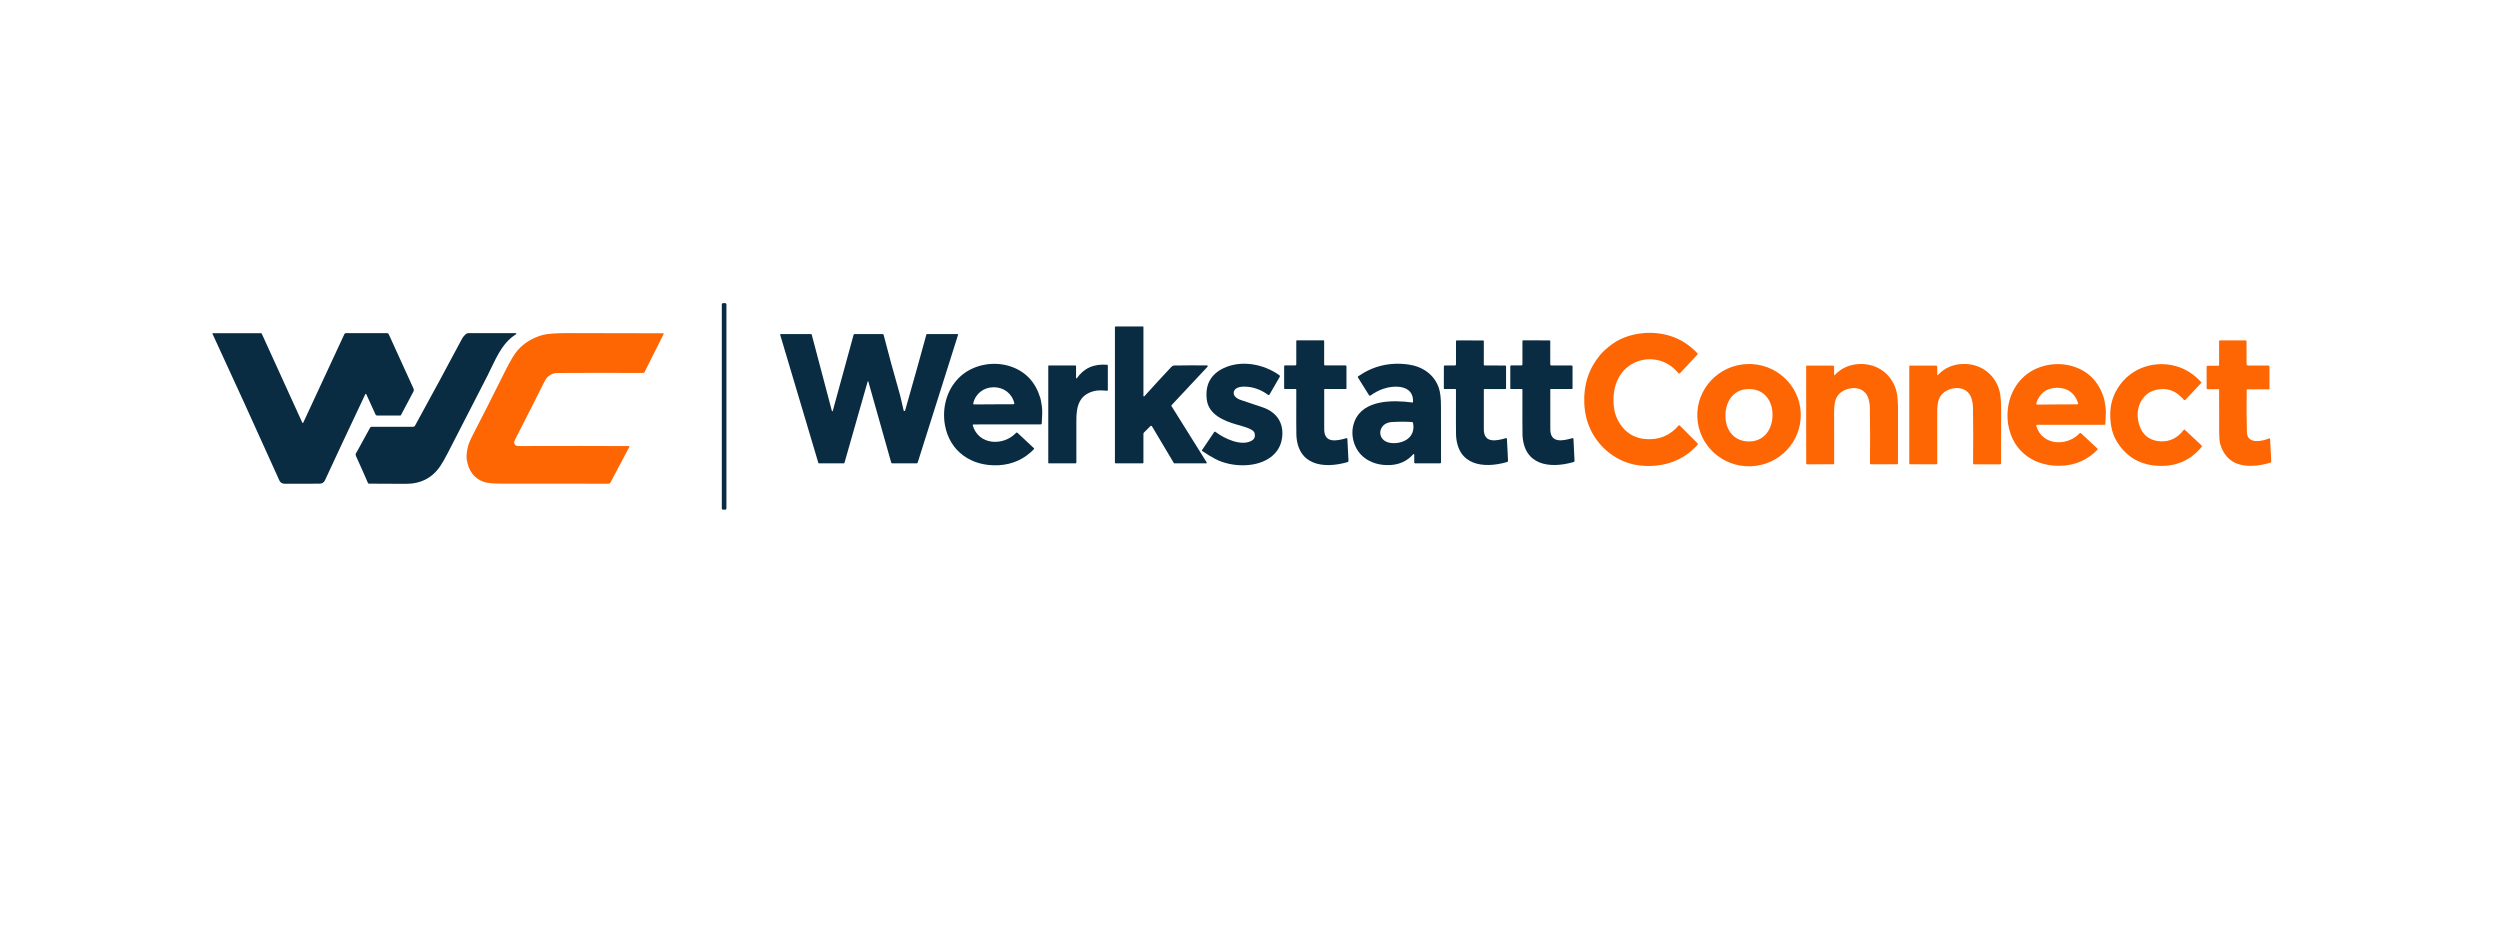
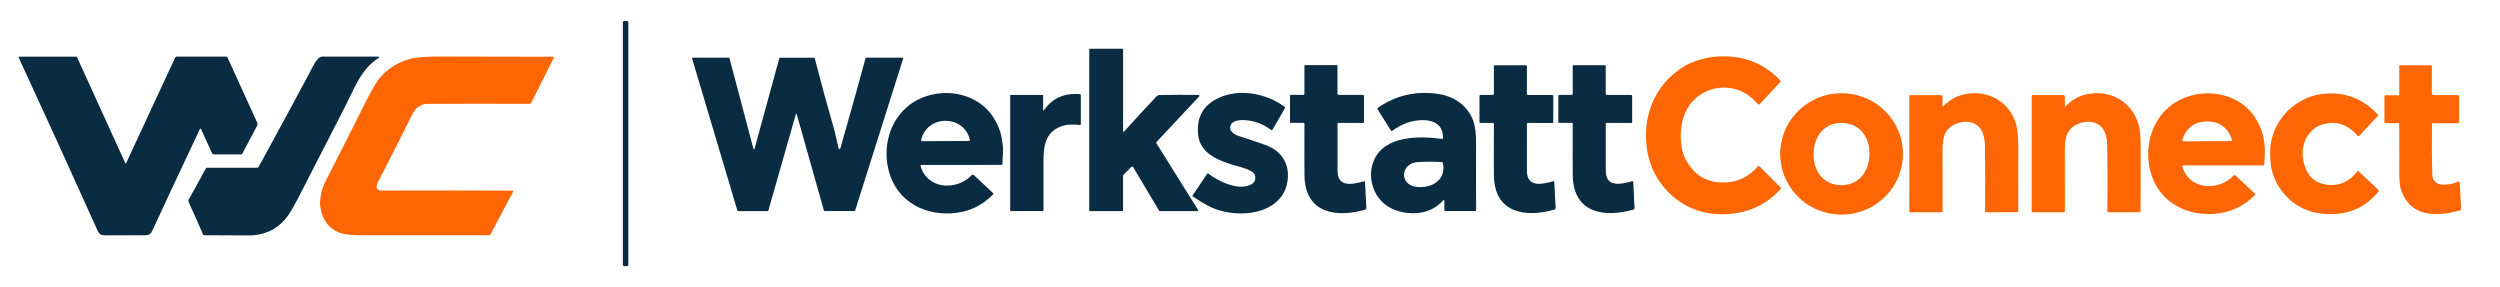
- <svg xmlns="http://www.w3.org/2000/svg" version="1.1" viewBox="0.00 0.00 2038.00 772.00">
-   <rect fill="#092c43" x="588.42" y="247.12" width="3.76" height="168.38" rx="1.03" />
-   <path fill="#092c43" d="   M 983.89 297.89   A 0.65 0.65 0.0 0 1 984.36 298.99   L 955.07 330.27   A 0.63 0.63 0.0 0 0 954.99 331.03   L 983.72 377.00   A 0.48 0.48 0.0 0 1 983.31 377.73   L 957.47 377.73   A 0.70 0.69 -15.0 0 1 956.87 377.39   L 939.09 347.54   A 0.83 0.83 0.0 0 0 937.79 347.38   L 932.56 352.61   A 1.55 1.49 68.3 0 0 932.12 353.69   L 932.12 377.15   A 0.59 0.58 -0.0 0 1 931.53 377.73   L 909.51 377.73   A 0.63 0.63 0.0 0 1 908.88 377.10   L 908.88 266.71   A 0.55 0.55 0.0 0 1 909.43 266.16   L 931.73 266.16   A 0.40 0.39 -0.0 0 1 932.13 266.55   L 932.13 322.73   A 0.43 0.43 0.0 0 0 932.88 323.02   Q 943.08 311.65 954.89 299.10   C 956.16 297.75 957.05 297.98 958.73 297.95   Q 970.16 297.74 983.89 297.89   Z" />
-   <path fill="#fe6503" d="   M 1383.95 362.53   C 1372.18 375.67 1356.21 380.99 1338.81 379.66   C 1321.50 378.33 1306.42 368.13 1298.05 352.99   Q 1292.04 342.09 1291.50 328.54   Q 1290.60 306.06 1304.39 289.38   Q 1307.68 285.40 1314.19 280.55   C 1323.03 273.96 1335.72 270.96 1346.70 271.37   Q 1368.96 272.20 1383.85 288.14   A 0.60 0.60 0.0 0 1 1383.85 288.96   L 1369.54 304.24   A 0.85 0.84 -43.5 0 1 1368.28 304.21   Q 1361.59 296.33 1352.92 293.95   C 1339.96 290.40 1326.54 295.72 1319.83 307.35   C 1315.28 315.25 1314.40 325.73 1316.08 334.48   Q 1317.56 342.17 1323.05 348.74   C 1327.58 354.16 1333.89 357.24 1340.99 357.89   Q 1357.70 359.41 1368.41 346.86   A 0.58 0.58 0.0 0 1 1369.26 346.83   L 1383.92 361.49   A 0.76 0.75 43.6 0 1 1383.95 362.53   Z" />
-   <path fill="#092c43" d="   M 298.57 321.34   A 0.42 0.42 0.0 0 0 297.81 321.33   Q 277.57 364.11 264.97 391.42   Q 263.63 394.33 260.48 394.30   Q 255.19 394.25 232.95 394.37   C 228.39 394.39 228.11 392.52 226.32 388.53   Q 198.10 325.81 173.23 272.15   A 0.39 0.39 0.0 0 1 173.58 271.60   L 212.76 271.60   A 0.68 0.68 0.0 0 1 213.38 272.00   L 246.49 344.67   A 0.36 0.36 0.0 0 0 247.15 344.67   L 280.77 272.32   A 1.27 1.26 -77.6 0 1 281.92 271.58   L 315.60 271.58   A 1.39 1.39 0.0 0 1 316.87 272.40   L 337.08 316.76   A 2.82 2.81 -43.5 0 1 337.01 319.25   L 326.86 338.40   A 0.68 0.66 -75.8 0 1 326.27 338.76   L 307.57 338.76   A 1.65 1.64 77.7 0 1 306.07 337.79   L 298.57 321.34   Z" />
-   <path fill="#092c43" d="   M 420.46 271.57   A 0.47 0.47 0.0 0 1 420.71 272.43   C 408.48 280.09 403.71 293.89 397.61 305.83   Q 374.78 350.51 364.86 369.62   Q 361.52 376.06 358.94 379.91   Q 349.13 394.51 330.68 394.42   Q 301.70 394.28 300.79 394.28   A 0.93 0.92 -11.6 0 1 299.94 393.72   Q 295.41 383.17 290.42 372.30   C 289.41 370.09 290.05 369.83 291.21 367.78   Q 296.28 358.79 301.74 348.58   A 1.24 1.23 -75.9 0 1 302.83 347.92   L 336.85 347.92   A 1.65 1.64 -75.5 0 0 338.29 347.07   Q 360.33 306.88 376.38 276.62   Q 377.82 273.89 380.01 272.20   A 3.00 2.97 -63.7 0 1 381.84 271.57   L 420.46 271.57   Z" />
-   <path fill="#fe6503" d="   M 512.86 363.66   A 0.31 0.31 0.0 0 1 513.13 364.11   L 497.53 393.56   A 1.44 1.41 -75.4 0 1 496.26 394.32   Q 479.68 394.29 409.47 394.28   Q 398.34 394.28 394.27 392.79   Q 382.52 388.50 380.46 374.31   Q 379.95 370.83 381.44 364.19   Q 382.20 360.85 385.66 354.14   Q 397.76 330.74 411.17 303.76   Q 418.10 289.84 422.02 285.48   Q 430.05 276.54 442.16 273.14   Q 447.98 271.51 463.44 271.54   Q 521.20 271.66 540.70 271.69   A 0.39 0.39 0.0 0 1 541.05 272.25   L 525.49 303.22   A 1.50 1.47 13.2 0 1 524.14 304.04   Q 486.56 303.84 453.65 304.07   Q 450.64 304.09 447.12 306.66   Q 445.32 307.97 443.14 312.42   Q 437.37 324.23 420.22 357.65   Q 418.90 360.23 419.32 361.67   Q 419.89 363.63 422.79 363.62   Q 479.89 363.46 512.86 363.66   Z" />
-   <path fill="#092c43" d="   M 707.83 310.94   A 0.26 0.25 -44.8 0 0 707.34 310.94   L 688.40 377.33   A 0.54 0.54 0.0 0 1 687.88 377.73   L 667.54 377.73   A 0.42 0.42 0.0 0 1 667.14 377.43   L 636.00 272.91   A 0.45 0.45 0.0 0 1 636.43 272.33   L 661.15 272.33   A 0.58 0.58 0.0 0 1 661.71 272.75   L 678.15 334.98   A 0.38 0.37 45.4 0 0 678.87 334.99   L 695.87 272.87   A 0.70 0.70 0.0 0 1 696.55 272.35   L 719.61 272.35   A 0.73 0.72 82.8 0 1 720.31 272.90   Q 725.96 294.96 733.36 320.79   C 734.66 325.35 735.67 330.88 736.64 334.62   A 0.62 0.57 65.5 0 0 737.54 335.00   Q 737.81 334.82 737.91 334.46   Q 749.72 292.97 755.21 272.58   A 0.34 0.34 0.0 0 1 755.54 272.33   L 780.60 272.33   A 0.46 0.45 -81.4 0 1 781.03 272.92   L 748.08 377.15   A 0.78 0.77 8.7 0 1 747.34 377.69   L 727.24 377.69   A 0.75 0.75 0.0 0 1 726.52 377.15   L 707.83 310.94   Z" />
-   <path fill="#092c43" d="   M 1047.63 297.85   L 1055.93 297.85   A 0.81 0.80 90.0 0 0 1056.73 297.04   L 1056.73 278.01   A 0.59 0.59 0.0 0 1 1057.32 277.42   L 1078.92 277.42   A 0.53 0.53 0.0 0 1 1079.45 277.95   L 1079.45 297.11   A 0.78 0.77 -0.0 0 0 1080.23 297.88   L 1096.91 297.88   A 0.74 0.73 -90.0 0 1 1097.64 298.62   L 1097.64 316.66   A 0.48 0.47 -0.0 0 1 1097.16 317.13   L 1079.90 317.13   A 0.41 0.41 0.0 0 0 1079.49 317.54   Q 1079.39 322.64 1079.50 350.03   C 1079.54 361.75 1089.93 359.40 1097.60 357.20   A 0.61 0.61 0.0 0 1 1098.38 357.76   L 1099.28 375.55   A 1.18 1.17 80.3 0 1 1098.44 376.74   C 1078.87 382.34 1057.89 379.40 1056.80 354.49   Q 1056.66 351.30 1056.74 317.66   A 0.54 0.54 0.0 0 0 1056.20 317.11   L 1047.31 317.11   A 0.48 0.47 -0.0 0 1 1046.83 316.64   L 1046.83 298.64   A 0.80 0.79 -0.0 0 1 1047.63 297.85   Z" />
-   <path fill="#092c43" d="   M 1177.04 298.68   A 0.80 0.79 0.0 0 1 1177.83 297.90   L 1186.12 297.90   A 0.81 0.80 -90.0 0 0 1186.92 297.09   L 1186.93 278.10   A 0.59 0.59 0.0 0 1 1187.52 277.51   L 1209.08 277.53   A 0.53 0.53 0.0 0 1 1209.61 278.05   L 1209.60 297.18   A 0.78 0.77 0.0 0 0 1210.38 297.95   L 1227.03 297.96   A 0.74 0.73 -90.0 0 1 1227.75 298.70   L 1227.74 316.71   A 0.48 0.47 0.0 0 1 1227.26 317.18   L 1210.03 317.16   A 0.41 0.41 0.0 0 0 1209.62 317.57   Q 1209.52 322.66 1209.61 350.01   C 1209.64 361.71 1220.02 359.37 1227.67 357.18   A 0.61 0.61 0.0 0 1 1228.45 357.74   L 1229.34 375.49   A 1.17 1.17 0.0 0 1 1228.50 376.68   C 1208.96 382.26 1188.02 379.31 1186.95 354.44   Q 1186.81 351.26 1186.91 317.68   A 0.54 0.54 0.0 0 0 1186.38 317.13   L 1177.50 317.12   A 0.48 0.47 0.0 0 1 1177.02 316.65   L 1177.04 298.68   Z" />
-   <path fill="#092c43" d="   M 1231.19 298.66   A 0.80 0.79 0.0 0 1 1231.99 297.87   L 1240.28 297.87   A 0.81 0.80 -90.0 0 0 1241.08 297.06   L 1241.08 278.05   A 0.59 0.59 0.0 0 1 1241.67 277.46   L 1263.25 277.47   A 0.53 0.53 0.0 0 1 1263.77 278.00   L 1263.77 297.13   A 0.78 0.77 0.0 0 0 1264.55 297.90   L 1281.21 297.91   A 0.74 0.73 -90.0 0 1 1281.94 298.64   L 1281.94 316.66   A 0.48 0.47 0.0 0 1 1281.46 317.13   L 1264.22 317.13   A 0.41 0.41 0.0 0 0 1263.81 317.54   Q 1263.71 322.63 1263.81 349.99   C 1263.85 361.70 1274.23 359.35 1281.89 357.16   A 0.61 0.61 0.0 0 1 1282.67 357.72   L 1283.56 375.49   A 1.17 1.17 0.0 0 1 1282.73 376.68   C 1263.18 382.27 1242.22 379.33 1241.14 354.44   Q 1241.00 351.26 1241.08 317.66   A 0.54 0.54 0.0 0 0 1240.54 317.11   L 1231.66 317.11   A 0.48 0.47 0.0 0 1 1231.18 316.64   L 1231.19 298.66   Z" />
-   <path fill="#fe6503" d="   M 1831.99 317.37   A 0.47 0.47 0.0 0 0 1831.52 317.84   Q 1831.24 337.54 1831.70 352.49   C 1832.00 362.37 1844.24 359.77 1849.78 357.39   A 0.59 0.59 0.0 0 1 1850.60 357.90   L 1851.53 376.28   A 0.83 0.82 -10.2 0 1 1850.94 377.12   C 1841.89 379.88 1830.75 381.29 1822.13 377.31   C 1815.48 374.24 1811.93 368.57 1809.89 361.93   Q 1809.09 359.32 1809.07 352.08   Q 1809.03 330.86 1809.02 317.70   A 0.44 0.43 -0.0 0 0 1808.58 317.27   L 1799.73 317.27   A 0.90 0.89 -90.0 0 1 1798.84 316.37   L 1798.84 298.84   A 0.71 0.71 0.0 0 1 1799.55 298.13   L 1808.53 298.13   A 0.48 0.48 0.0 0 0 1809.01 297.65   L 1809.01 278.01   A 0.50 0.50 0.0 0 1 1809.51 277.51   L 1830.73 277.51   A 0.66 0.66 0.0 0 1 1831.39 278.17   L 1831.39 296.59   A 1.39 1.38 90.0 0 0 1832.77 297.98   L 1849.10 297.98   A 0.98 0.98 0.0 0 1 1850.08 298.96   L 1850.08 316.75   A 0.62 0.62 0.0 0 1 1849.46 317.37   L 1831.99 317.37   Z" />
-   <path fill="#092c43" d="   M 793.62 346.00   A 0.64 0.64 0.0 0 0 793.00 346.82   C 797.75 363.04 817.96 363.82 828.25 352.90   A 0.87 0.86 42.9 0 1 829.48 352.86   L 842.85 365.37   A 0.57 0.56 43.9 0 1 842.87 366.17   Q 831.05 378.36 814.01 379.26   C 792.41 380.39 774.10 368.40 770.27 346.23   C 767.93 332.61 771.68 318.10 781.51 308.17   C 792.34 297.21 809.88 293.85 824.30 298.88   Q 842.12 305.10 848.05 324.36   Q 848.51 325.84 849.30 331.05   C 849.98 335.47 849.43 339.28 849.23 345.31   A 0.67 0.67 0.0 0 1 848.56 345.96   L 793.62 346.00   Z   M 810.12 329.59   Q 810.30 329.59 826.18 329.53   A 0.71 0.71 0.0 0 0 826.86 328.65   C 824.92 320.65 818.21 315.65 810.05 315.69   C 801.90 315.73 795.24 320.80 793.38 328.82   A 0.71 0.71 0.0 0 0 794.07 329.69   Q 809.94 329.59 810.12 329.59   Z" />
-   <path fill="#092c43" d="   M 1006.30 322.55   Q 1008.00 325.04 1012.01 326.24   Q 1015.32 327.23 1029.59 332.16   C 1041.76 336.37 1047.31 346.30 1044.83 358.71   Q 1043.28 366.45 1037.04 371.75   C 1025.12 381.84 1003.71 380.97 990.78 374.19   Q 985.46 371.40 980.02 367.63   A 0.51 0.50 -55.8 0 1 979.89 366.94   L 989.87 352.13   A 0.61 0.61 0.0 0 1 990.75 351.99   C 997.71 357.36 1012.09 364.30 1020.56 359.13   Q 1023.89 357.10 1022.66 352.84   C 1021.70 349.53 1012.61 347.38 1008.12 346.09   C 997.80 343.13 985.23 338.03 983.76 325.70   Q 981.62 307.72 997.44 300.14   C 1011.83 293.25 1030.14 296.71 1042.95 305.89   A 0.99 0.99 0.0 0 1 1043.23 307.20   L 1034.90 321.64   A 0.81 0.80 33.3 0 1 1033.72 321.88   Q 1024.61 315.17 1014.06 315.18   C 1010.17 315.18 1004.81 316.46 1005.86 321.52   A 2.94 2.89 -68.7 0 0 1006.30 322.55   Z" />
-   <path fill="#092c43" d="   M 1152.88 370.58   A 0.44 0.44 0.0 0 0 1152.11 370.28   Q 1144.69 378.60 1133.16 379.12   C 1119.52 379.74 1106.82 373.27 1103.31 359.21   Q 1101.25 350.96 1104.30 343.33   C 1111.40 325.58 1135.75 326.05 1151.44 328.12   A 0.42 0.42 0.0 0 0 1151.91 327.72   C 1152.60 313.39 1136.34 313.87 1127.32 317.07   Q 1122.08 318.93 1117.11 322.49   A 0.71 0.70 56.1 0 1 1116.10 322.29   L 1106.96 307.66   A 0.64 0.62 56.7 0 1 1107.13 306.80   Q 1125.55 294.00 1148.09 297.14   C 1159.55 298.74 1169.15 305.18 1172.94 316.26   Q 1174.72 321.47 1174.68 331.50   Q 1174.60 355.85 1174.72 376.88   A 0.81 0.81 0.0 0 1 1173.91 377.70   L 1153.55 377.70   A 0.67 0.67 0.0 0 1 1152.88 377.03   L 1152.88 370.58   Z   M 1151.05 344.02   Q 1142.82 343.54 1134.54 344.05   C 1122.71 344.78 1121.73 359.67 1133.75 361.09   C 1143.87 362.29 1154.34 356.49 1151.89 344.75   A 0.91 0.91 0.0 0 0 1151.05 344.02   Z" />
-   <path fill="#fe6503" d="   M 1467.979 336.81   A 42.19 41.69 -2.2 0 1 1427.42 380.089   A 42.19 41.69 -2.2 0 1 1383.661 340.05   A 42.19 41.69 -2.2 0 1 1424.22 296.771   A 42.19 41.69 -2.2 0 1 1467.979 336.81   Z   M 1406.58 337.86   C 1406.19 349.52 1412.61 359.45 1425.05 359.87   C 1437.49 360.28 1444.56 350.81 1444.95 339.14   C 1445.34 327.47 1438.92 317.55 1426.48 317.13   C 1414.04 316.71 1406.97 326.19 1406.58 337.86   Z" />
-   <path fill="#fe6503" d="   M 1495.17 305.63   A 0.27 0.27 0.0 0 0 1495.63 305.82   Q 1503.75 297.08 1516.25 296.74   C 1530.29 296.34 1542.14 304.88 1545.86 318.49   C 1547.07 322.92 1547.28 329.92 1547.26 333.75   Q 1547.23 340.18 1547.21 377.78   A 0.70 0.70 0.0 0 1 1546.51 378.48   L 1524.96 378.49   A 0.56 0.56 0.0 0 1 1524.40 377.92   Q 1524.66 357.49 1524.33 332.51   Q 1524.28 328.67 1523.13 324.89   C 1520.37 315.88 1510.67 314.59 1503.24 318.30   C 1496.00 321.92 1495.23 328.21 1495.17 335.77   Q 1495.13 340.23 1495.21 377.70   A 0.79 0.79 0.0 0 1 1494.42 378.49   L 1473.11 378.50   A 0.70 0.70 0.0 0 1 1472.41 377.80   L 1472.39 298.66   A 0.60 0.60 0.0 0 1 1472.99 298.06   L 1494.17 298.05   A 1.00 1.00 0.0 0 1 1495.17 299.05   L 1495.17 305.63   Z" />
-   <path fill="#fe6503" d="   M 1579.23 305.60   A 0.27 0.27 0.0 0 0 1579.69 305.79   Q 1587.82 297.05 1600.32 296.71   C 1614.37 296.32 1626.22 304.87 1629.94 318.48   C 1631.15 322.91 1631.35 329.92 1631.33 333.75   Q 1631.30 340.18 1631.27 377.80   A 0.70 0.70 0.0 0 1 1630.57 378.50   L 1609.01 378.50   A 0.56 0.56 0.0 0 1 1608.45 377.93   Q 1608.71 357.49 1608.39 332.50   Q 1608.34 328.66 1607.19 324.88   C 1604.44 315.86 1594.73 314.57 1587.30 318.28   C 1580.05 321.90 1579.28 328.19 1579.22 335.75   Q 1579.18 340.21 1579.24 377.70   A 0.79 0.79 0.0 0 1 1578.45 378.49   L 1557.14 378.49   A 0.70 0.70 0.0 0 1 1556.44 377.79   L 1556.44 298.62   A 0.60 0.60 0.0 0 1 1557.04 298.02   L 1578.23 298.02   A 1.00 1.00 0.0 0 1 1579.23 299.02   L 1579.23 305.60   Z" />
-   <path fill="#fe6503" d="   M 1660.56 346.31   A 0.64 0.64 0.0 0 0 1659.94 347.13   C 1664.69 363.39 1684.94 364.18 1695.26 353.25   A 0.87 0.86 42.9 0 1 1696.49 353.21   L 1709.88 365.75   A 0.57 0.57 0.0 0 1 1709.90 366.56   Q 1698.04 378.76 1680.97 379.65   C 1659.33 380.77 1640.99 368.74 1637.17 346.52   C 1634.83 332.87 1638.60 318.34 1648.46 308.39   C 1659.32 297.42 1676.90 294.07 1691.34 299.12   Q 1709.19 305.36 1715.12 324.67   Q 1715.58 326.15 1716.37 331.37   C 1717.04 335.80 1716.49 339.62 1716.28 345.66   A 0.67 0.67 0.0 0 1 1715.61 346.31   L 1660.56 346.31   Z   M 1677.01 329.68   Q 1687.57 329.60 1693.32 329.61   A 0.75 0.75 0.0 0 0 1694.04 328.62   C 1691.44 320.49 1685.54 316.06 1676.91 316.12   C 1668.29 316.18 1662.44 320.69 1659.96 328.87   A 0.75 0.75 0.0 0 0 1660.69 329.84   Q 1666.45 329.75 1677.01 329.68   Z" />
-   <path fill="#fe6503" d="   M 1781.59 325.89   A 0.91 0.91 0.0 0 1 1780.23 325.85   Q 1772.29 316.52 1762.01 317.19   Q 1754.69 317.67 1750.31 321.25   C 1741.81 328.20 1740.77 339.90 1745.12 349.46   C 1748.05 355.90 1753.75 359.31 1761.01 359.75   Q 1772.58 360.44 1780.09 350.52   A 0.71 0.71 0.0 0 1 1781.15 350.43   L 1794.71 363.12   A 0.84 0.84 0.0 0 1 1794.79 364.26   Q 1781.62 380.44 1760.26 379.77   Q 1737.85 379.06 1726.14 360.72   C 1722.11 354.41 1720.64 347.76 1720.30 340.10   Q 1719.64 325.36 1728.24 313.67   C 1738.74 299.40 1756.95 293.76 1773.86 298.47   Q 1785.38 301.67 1794.47 311.59   A 0.40 0.40 0.0 0 1 1794.47 312.14   L 1781.59 325.89   Z" />
-   <path fill="#092c43" d="   M 854.81 377.69   A 0.26 0.26 0.0 0 1 854.55 377.43   L 854.55 298.41   A 0.52 0.51 -0.0 0 1 855.07 297.90   L 876.61 297.90   A 0.60 0.60 0.0 0 1 877.21 298.50   L 877.21 308.12   A 0.36 0.36 0.0 0 0 877.86 308.32   Q 886.39 296.02 902.53 297.36   A 0.63 0.62 -87.5 0 1 903.10 297.99   L 903.10 317.99   A 0.58 0.57 2.7 0 1 902.47 318.56   C 898.91 318.22 895.01 317.97 891.69 318.85   C 879.58 322.05 877.36 331.34 877.45 343.24   Q 877.52 351.16 877.45 377.24   A 0.46 0.45 0.0 0 1 876.99 377.69   L 854.81 377.69   Z" />
+ <svg xmlns="http://www.w3.org/2000/svg" width="1859" zoomAndPan="magnify" viewBox="0 0 1394.25 159.75" height="213" preserveAspectRatio="xMidYMid meet" version="1.0">
+   <defs>
+     <g />
+   </defs>
+   <path fill="#092c43" d="M 348.203 11.711 L 349.586 11.711 C 349.816 11.711 350.012 11.793 350.176 11.953 C 350.34 12.117 350.422 12.316 350.422 12.547 L 350.422 147.578 C 350.422 147.809 350.34 148.004 350.176 148.168 C 350.012 148.332 349.816 148.414 349.586 148.414 L 348.203 148.414 C 347.973 148.414 347.777 148.332 347.613 148.168 C 347.449 148.004 347.367 147.809 347.367 147.578 L 347.367 12.547 C 347.367 12.316 347.449 12.117 347.613 11.953 C 347.777 11.793 347.973 11.711 348.203 11.711 Z M 348.203 11.711 " fill-opacity="1" fill-rule="nonzero" />
+   <path fill="#092c43" d="M 668.352 52.93 C 668.582 52.93 668.746 53.035 668.836 53.25 C 668.93 53.465 668.895 53.652 668.734 53.82 L 644.961 79.219 C 644.781 79.406 644.758 79.613 644.895 79.836 L 668.215 117.156 C 668.293 117.285 668.293 117.418 668.219 117.551 C 668.145 117.684 668.031 117.75 667.879 117.75 L 646.906 117.75 C 646.691 117.75 646.527 117.656 646.422 117.473 L 631.988 93.238 C 631.938 93.148 631.867 93.078 631.777 93.02 C 631.691 92.965 631.598 92.93 631.492 92.914 C 631.391 92.902 631.289 92.914 631.191 92.949 C 631.094 92.98 631.008 93.035 630.934 93.109 L 626.688 97.355 C 626.449 97.594 626.332 97.887 626.332 98.23 L 626.332 117.277 C 626.332 117.41 626.285 117.52 626.191 117.609 C 626.098 117.703 625.984 117.75 625.852 117.75 L 607.98 117.75 C 607.84 117.75 607.719 117.699 607.617 117.598 C 607.52 117.5 607.469 117.379 607.469 117.238 L 607.469 27.613 C 607.469 27.492 607.512 27.387 607.602 27.301 C 607.688 27.211 607.793 27.168 607.914 27.168 L 626.016 27.168 C 626.105 27.168 626.18 27.199 626.246 27.262 C 626.309 27.324 626.34 27.398 626.34 27.484 L 626.34 73.098 C 626.34 73.258 626.414 73.367 626.562 73.422 C 626.715 73.48 626.84 73.449 626.949 73.332 C 632.469 67.176 638.422 60.703 644.812 53.91 C 645.844 52.816 646.566 53.004 647.93 52.977 C 654.113 52.863 660.922 52.848 668.352 52.93 Z M 668.352 52.93 " fill-opacity="1" fill-rule="nonzero" />
+   <path fill="#fe6503" d="M 993.059 105.41 C 983.504 116.078 970.543 120.395 956.422 119.316 C 942.371 118.238 930.133 109.957 923.34 97.664 C 920.086 91.766 918.312 85.148 918.023 77.812 C 917.535 65.645 921.023 55.047 928.484 46.02 C 930.266 43.867 932.914 41.477 936.438 38.852 C 943.613 33.5 953.914 31.066 962.824 31.398 C 974.871 31.848 984.922 36.387 992.977 45.012 C 993.066 45.105 993.109 45.219 993.109 45.348 C 993.109 45.473 993.066 45.586 992.977 45.68 L 981.363 58.086 C 981.223 58.234 981.047 58.305 980.844 58.301 C 980.641 58.297 980.473 58.215 980.34 58.059 C 976.719 53.797 972.566 51.02 967.875 49.73 C 957.355 46.848 946.461 51.168 941.016 60.609 C 937.324 67.023 936.609 75.531 937.973 82.637 C 938.773 86.797 940.66 90.656 943.629 94.215 C 947.305 98.613 952.426 101.113 958.191 101.641 C 967.23 102.465 974.652 99.48 980.445 92.688 C 980.535 92.582 980.648 92.527 980.785 92.523 C 980.922 92.52 981.039 92.566 981.137 92.664 L 993.035 104.562 C 993.148 104.68 993.211 104.82 993.215 104.984 C 993.219 105.148 993.168 105.289 993.059 105.41 Z M 993.059 105.41 " fill-opacity="1" fill-rule="nonzero" />
+   <path fill="#092c43" d="M 112.113 71.969 C 112.055 71.836 111.949 71.77 111.809 71.77 C 111.664 71.766 111.559 71.828 111.496 71.961 C 100.543 95.113 91.66 114.082 84.84 128.863 C 84.117 130.438 82.902 131.219 81.195 131.203 C 78.336 131.176 70.887 131.195 58.852 131.258 C 55.152 131.273 54.926 129.758 53.473 126.516 C 38.203 92.57 23.84 61.074 10.383 32.031 C 10.336 31.926 10.34 31.828 10.402 31.73 C 10.465 31.637 10.551 31.586 10.664 31.586 L 42.465 31.586 C 42.703 31.586 42.871 31.691 42.969 31.91 L 69.844 90.91 C 69.895 91.027 69.984 91.086 70.109 91.086 C 70.238 91.086 70.328 91.027 70.379 90.91 L 97.664 32.168 C 97.75 31.984 97.875 31.84 98.047 31.73 C 98.215 31.621 98.398 31.566 98.598 31.57 L 125.934 31.57 C 126.156 31.566 126.363 31.629 126.551 31.75 C 126.734 31.871 126.875 32.031 126.965 32.234 L 143.371 68.25 C 143.684 68.93 143.664 69.605 143.312 70.27 L 135.074 85.816 C 134.969 86.012 134.812 86.109 134.594 86.109 L 119.418 86.109 C 119.156 86.109 118.914 86.039 118.695 85.898 C 118.473 85.754 118.309 85.562 118.199 85.324 Z M 112.113 71.969 " fill-opacity="1" fill-rule="nonzero" />
+   <path fill="#092c43" d="M 211.043 31.559 C 211.23 31.566 211.348 31.656 211.402 31.836 C 211.453 32.016 211.402 32.156 211.246 32.258 C 201.32 38.477 197.449 49.68 192.5 59.375 C 180.145 83.559 171.285 100.82 165.918 111.164 C 164.109 114.652 162.508 117.434 161.113 119.52 C 155.805 127.422 148.156 131.348 138.176 131.301 C 122.492 131.223 114.406 131.188 113.914 131.188 C 113.582 131.184 113.352 131.035 113.227 130.73 C 110.773 125.02 108.199 119.223 105.496 113.34 C 104.68 111.547 105.199 111.336 106.141 109.672 C 108.883 104.805 111.73 99.609 114.688 94.082 C 114.875 93.727 115.168 93.547 115.57 93.547 L 143.184 93.547 C 143.707 93.547 144.098 93.316 144.352 92.855 C 156.277 71.105 166.582 52.039 175.266 35.66 C 176.047 34.184 177.027 32.988 178.215 32.07 C 178.652 31.73 179.148 31.562 179.699 31.559 Z M 211.043 31.559 " fill-opacity="1" fill-rule="nonzero" />
+   <path fill="#fe6503" d="M 286.039 106.324 C 286.133 106.328 286.203 106.367 286.25 106.449 C 286.297 106.527 286.301 106.609 286.262 106.691 L 273.598 130.602 C 273.375 131.02 273.031 131.223 272.566 131.219 C 263.598 131.203 240.113 131.191 202.125 131.188 C 196.102 131.188 191.988 130.781 189.789 129.977 C 183.43 127.652 179.691 122.652 178.578 114.973 C 178.301 113.09 178.566 110.352 179.375 106.758 C 179.785 104.949 180.926 102.23 182.801 98.598 C 189.348 85.934 196.25 72.297 203.504 57.695 C 207.254 50.16 210.191 45.215 212.312 42.855 C 216.656 38.016 222.105 34.676 228.656 32.836 C 231.805 31.953 237.562 31.52 245.93 31.535 C 277.184 31.602 298.086 31.641 308.637 31.656 C 308.691 31.656 308.742 31.672 308.789 31.699 C 308.836 31.723 308.875 31.762 308.906 31.805 C 308.934 31.852 308.949 31.902 308.953 31.957 C 308.957 32.012 308.945 32.062 308.922 32.113 L 296.293 57.258 C 296.191 57.461 296.039 57.625 295.844 57.746 C 295.645 57.863 295.43 57.926 295.195 57.922 C 274.863 57.812 255.789 57.82 237.984 57.945 C 236.355 57.957 234.586 58.656 232.684 60.051 C 231.711 60.758 230.633 62.316 229.453 64.727 C 226.332 71.117 220.129 83.359 210.852 101.445 C 210.137 102.844 209.891 103.93 210.121 104.711 C 210.426 105.77 211.367 106.301 212.938 106.293 C 243.832 106.207 268.199 106.219 286.039 106.324 Z M 286.039 106.324 " fill-opacity="1" fill-rule="nonzero" />
+   <path fill="#092c43" d="M 444.289 63.523 C 444.262 63.426 444.199 63.375 444.094 63.375 C 443.992 63.375 443.922 63.426 443.891 63.523 L 428.516 117.426 C 428.461 117.641 428.32 117.75 428.094 117.75 L 411.586 117.75 C 411.418 117.75 411.309 117.668 411.262 117.504 L 385.988 32.648 C 385.953 32.531 385.969 32.422 386.043 32.324 C 386.117 32.227 386.215 32.176 386.336 32.176 L 406.398 32.176 C 406.637 32.176 406.789 32.289 406.855 32.52 L 420.199 83.043 C 420.242 83.188 420.34 83.262 420.492 83.266 C 420.645 83.266 420.742 83.195 420.781 83.051 L 434.582 32.617 C 434.613 32.492 434.68 32.391 434.785 32.309 C 434.887 32.23 435.004 32.191 435.133 32.195 L 453.848 32.195 C 453.984 32.195 454.102 32.234 454.207 32.316 C 454.312 32.402 454.383 32.508 454.418 32.641 C 457.473 44.582 461.004 57.539 465.008 71.52 C 466.062 75.223 466.883 79.711 467.672 82.75 C 467.691 82.828 467.73 82.898 467.785 82.961 C 467.836 83.023 467.898 83.07 467.973 83.102 C 468.047 83.133 468.121 83.145 468.195 83.137 C 468.27 83.129 468.34 83.102 468.402 83.059 C 468.547 82.961 468.648 82.812 468.703 82.621 C 475.094 60.164 479.773 43.418 482.742 32.379 C 482.781 32.242 482.871 32.176 483.012 32.176 L 503.352 32.176 C 503.473 32.176 503.57 32.227 503.645 32.328 C 503.719 32.426 503.734 32.535 503.699 32.656 L 476.957 117.277 C 476.863 117.57 476.664 117.715 476.355 117.715 L 460.043 117.715 C 459.906 117.715 459.785 117.676 459.676 117.594 C 459.566 117.516 459.496 117.41 459.457 117.277 Z M 444.289 63.523 " fill-opacity="1" fill-rule="nonzero" />
+   <path fill="#092c43" d="M 720.086 52.898 L 726.82 52.898 C 727 52.895 727.156 52.832 727.281 52.703 C 727.406 52.574 727.473 52.422 727.473 52.238 L 727.473 36.789 C 727.473 36.656 727.52 36.543 727.613 36.449 C 727.707 36.355 727.816 36.309 727.949 36.309 L 745.48 36.309 C 745.602 36.309 745.703 36.352 745.785 36.438 C 745.871 36.52 745.91 36.621 745.91 36.738 L 745.91 52.297 C 745.91 52.469 745.973 52.617 746.098 52.738 C 746.223 52.859 746.371 52.922 746.547 52.922 L 760.082 52.922 C 760.246 52.922 760.387 52.98 760.504 53.098 C 760.617 53.215 760.676 53.355 760.676 53.523 L 760.676 68.168 C 760.676 68.273 760.637 68.363 760.562 68.438 C 760.484 68.512 760.395 68.551 760.285 68.551 L 746.277 68.551 C 746.184 68.551 746.105 68.582 746.043 68.648 C 745.977 68.711 745.945 68.789 745.945 68.883 C 745.891 71.645 745.895 80.434 745.953 95.262 C 745.984 104.777 754.418 102.867 760.645 101.082 C 760.797 101.035 760.941 101.062 761.07 101.156 C 761.199 101.25 761.27 101.375 761.277 101.535 L 762.008 115.98 C 762.02 116.199 761.961 116.402 761.832 116.582 C 761.707 116.762 761.535 116.883 761.324 116.945 C 745.441 121.492 728.414 119.105 727.527 98.883 C 727.453 97.156 727.438 87.188 727.48 68.98 C 727.48 68.855 727.441 68.754 727.355 68.664 C 727.27 68.578 727.164 68.531 727.043 68.535 L 719.824 68.535 C 719.719 68.535 719.625 68.496 719.551 68.422 C 719.473 68.348 719.438 68.258 719.438 68.152 L 719.438 53.539 C 719.438 53.359 719.5 53.211 719.625 53.086 C 719.754 52.961 719.906 52.898 720.086 52.898 Z M 720.086 52.898 " fill-opacity="1" fill-rule="nonzero" />
+   <path fill="#092c43" d="M 825.121 53.57 C 825.121 53.395 825.188 53.246 825.312 53.125 C 825.434 53 825.586 52.938 825.762 52.938 L 832.492 52.938 C 832.668 52.938 832.824 52.871 832.949 52.746 C 833.078 52.617 833.141 52.461 833.141 52.281 L 833.148 36.863 C 833.148 36.73 833.195 36.617 833.289 36.523 C 833.383 36.43 833.496 36.383 833.625 36.383 L 851.125 36.398 C 851.242 36.398 851.344 36.441 851.426 36.523 C 851.512 36.605 851.555 36.703 851.555 36.82 L 851.547 52.352 C 851.547 52.523 851.609 52.672 851.734 52.793 C 851.855 52.918 852.008 52.977 852.18 52.977 L 865.695 52.984 C 865.855 52.988 865.996 53.047 866.109 53.164 C 866.223 53.281 866.281 53.422 866.281 53.586 L 866.27 68.207 C 866.27 68.312 866.234 68.402 866.156 68.477 C 866.082 68.555 865.988 68.59 865.883 68.59 L 851.898 68.574 C 851.805 68.574 851.727 68.605 851.66 68.672 C 851.598 68.738 851.562 68.816 851.562 68.906 C 851.512 71.66 851.508 80.441 851.555 95.242 C 851.582 104.742 860.004 102.844 866.215 101.066 C 866.367 101.02 866.512 101.043 866.641 101.137 C 866.773 101.23 866.84 101.359 866.848 101.52 L 867.57 115.93 C 867.582 116.152 867.523 116.352 867.398 116.531 C 867.27 116.715 867.102 116.836 866.887 116.898 C 851.027 121.426 834.031 119.031 833.164 98.84 C 833.09 97.121 833.078 87.172 833.133 68.996 C 833.133 68.875 833.094 68.77 833.008 68.684 C 832.926 68.598 832.824 68.551 832.703 68.551 L 825.492 68.543 C 825.387 68.543 825.293 68.504 825.219 68.43 C 825.141 68.355 825.105 68.266 825.105 68.16 Z M 825.121 53.57 " fill-opacity="1" fill-rule="nonzero" />
+   <path fill="#092c43" d="M 869.07 53.555 C 869.07 53.379 869.137 53.227 869.262 53.102 C 869.387 52.977 869.543 52.914 869.723 52.914 L 876.449 52.914 C 876.629 52.914 876.781 52.848 876.91 52.719 C 877.035 52.59 877.098 52.438 877.098 52.254 L 877.098 36.82 C 877.098 36.688 877.145 36.574 877.238 36.484 C 877.332 36.391 877.445 36.344 877.578 36.344 L 895.094 36.352 C 895.211 36.352 895.309 36.395 895.391 36.48 C 895.473 36.562 895.516 36.664 895.516 36.781 L 895.516 52.312 C 895.516 52.484 895.578 52.633 895.699 52.754 C 895.824 52.875 895.973 52.938 896.148 52.938 L 909.672 52.945 C 909.832 52.945 909.973 53.004 910.086 53.117 C 910.203 53.234 910.262 53.375 910.262 53.539 L 910.262 68.168 C 910.262 68.273 910.223 68.363 910.148 68.438 C 910.074 68.512 909.98 68.551 909.871 68.551 L 895.879 68.551 C 895.789 68.551 895.711 68.582 895.645 68.648 C 895.578 68.711 895.547 68.789 895.547 68.883 C 895.492 71.637 895.492 80.418 895.547 95.227 C 895.578 104.734 904.004 102.828 910.223 101.051 C 910.375 101.004 910.52 101.027 910.648 101.121 C 910.781 101.215 910.848 101.344 910.855 101.504 L 911.578 115.93 C 911.59 116.148 911.535 116.352 911.41 116.531 C 911.281 116.711 911.113 116.832 910.902 116.898 C 895.035 121.434 878.023 119.047 877.148 98.84 C 877.07 97.121 877.055 87.164 877.098 68.98 C 877.102 68.855 877.059 68.754 876.973 68.664 C 876.887 68.578 876.781 68.535 876.66 68.535 L 869.453 68.535 C 869.344 68.535 869.254 68.496 869.176 68.422 C 869.102 68.348 869.062 68.258 869.062 68.152 Z M 869.07 53.555 " fill-opacity="1" fill-rule="nonzero" />
+   <path fill="#fe6503" d="M 1356.711 68.746 C 1356.605 68.746 1356.516 68.781 1356.441 68.855 C 1356.363 68.93 1356.328 69.02 1356.328 69.125 C 1356.176 79.789 1356.227 89.164 1356.473 97.258 C 1356.719 105.277 1366.652 103.168 1371.148 101.234 C 1371.219 101.207 1371.297 101.191 1371.371 101.199 C 1371.449 101.203 1371.523 101.23 1371.59 101.27 C 1371.656 101.312 1371.707 101.363 1371.746 101.434 C 1371.789 101.5 1371.809 101.57 1371.812 101.648 L 1372.57 116.57 C 1372.578 116.727 1372.539 116.867 1372.449 116.996 C 1372.359 117.121 1372.238 117.207 1372.09 117.254 C 1364.746 119.496 1355.703 120.641 1348.707 117.41 C 1343.309 114.914 1340.426 110.312 1338.773 104.922 C 1338.34 103.508 1338.117 100.844 1338.105 96.926 C 1338.086 85.438 1338.07 76.137 1338.066 69.012 C 1338.066 68.914 1338.031 68.832 1337.961 68.766 C 1337.891 68.695 1337.809 68.664 1337.707 68.664 L 1330.527 68.664 C 1330.324 68.664 1330.156 68.594 1330.016 68.449 C 1329.875 68.305 1329.805 68.133 1329.805 67.934 L 1329.805 53.699 C 1329.805 53.543 1329.859 53.406 1329.973 53.293 C 1330.086 53.18 1330.219 53.125 1330.379 53.125 L 1337.668 53.125 C 1337.777 53.125 1337.867 53.086 1337.945 53.008 C 1338.02 52.934 1338.059 52.84 1338.059 52.734 L 1338.059 36.789 C 1338.059 36.676 1338.098 36.582 1338.176 36.5 C 1338.254 36.422 1338.352 36.383 1338.465 36.383 L 1355.688 36.383 C 1355.836 36.383 1355.961 36.434 1356.066 36.539 C 1356.172 36.645 1356.223 36.77 1356.223 36.918 L 1356.223 51.875 C 1356.223 52.023 1356.25 52.168 1356.309 52.305 C 1356.363 52.445 1356.445 52.566 1356.551 52.672 C 1356.656 52.777 1356.777 52.859 1356.914 52.918 C 1357.051 52.973 1357.195 53.004 1357.344 53.004 L 1370.598 53.004 C 1370.816 53.004 1371.004 53.078 1371.16 53.234 C 1371.312 53.391 1371.391 53.578 1371.391 53.797 L 1371.391 68.242 C 1371.391 68.379 1371.344 68.5 1371.246 68.598 C 1371.145 68.695 1371.027 68.746 1370.891 68.746 Z M 1356.711 68.746 " fill-opacity="1" fill-rule="nonzero" />
+   <path fill="#092c43" d="M 513.918 91.988 C 513.836 91.988 513.758 92.004 513.684 92.043 C 513.609 92.078 513.551 92.129 513.5 92.195 C 513.449 92.262 513.418 92.332 513.402 92.414 C 513.387 92.496 513.391 92.574 513.414 92.652 C 517.27 105.824 533.676 106.457 542.027 97.59 C 542.156 97.445 542.32 97.371 542.516 97.367 C 542.711 97.359 542.883 97.422 543.023 97.559 L 553.875 107.715 C 553.969 107.805 554.016 107.91 554.02 108.039 C 554.023 108.164 553.98 108.273 553.891 108.363 C 547.496 114.961 539.688 118.504 530.469 118.992 C 512.938 119.91 498.074 110.176 494.969 92.176 C 493.066 81.117 496.109 69.336 504.09 61.273 C 512.879 52.375 527.117 49.648 538.82 53.734 C 548.461 57.098 554.887 63.996 558.098 74.418 C 558.348 75.219 558.684 77.031 559.113 79.852 C 559.664 83.438 559.219 86.531 559.055 91.43 C 559.051 91.574 558.996 91.699 558.891 91.801 C 558.785 91.906 558.656 91.957 558.512 91.957 Z M 527.312 78.664 C 527.41 78.664 531.754 78.648 540.348 78.617 C 540.434 78.617 540.516 78.594 540.598 78.555 C 540.676 78.516 540.742 78.461 540.793 78.395 C 540.848 78.324 540.883 78.246 540.902 78.16 C 540.922 78.074 540.918 77.988 540.898 77.902 C 539.324 71.406 533.879 67.348 527.254 67.379 C 520.641 67.414 515.234 71.527 513.723 78.039 C 513.703 78.125 513.703 78.211 513.723 78.297 C 513.742 78.383 513.781 78.461 513.832 78.527 C 513.887 78.598 513.957 78.652 514.035 78.688 C 514.113 78.727 514.195 78.746 514.285 78.746 C 522.871 78.691 527.215 78.664 527.312 78.664 Z M 527.312 78.664 " fill-opacity="1" fill-rule="nonzero" />
+   <path fill="#092c43" d="M 686.539 72.949 C 687.461 74.297 689.004 75.297 691.176 75.945 C 692.965 76.48 697.723 78.082 705.441 80.754 C 715.32 84.172 719.824 92.23 717.812 102.309 C 716.973 106.496 714.867 110.027 711.488 112.895 C 701.816 121.086 684.438 120.379 673.941 114.875 C 671.066 113.363 668.152 111.59 665.211 109.551 C 665.121 109.488 665.066 109.402 665.043 109.293 C 665.023 109.184 665.043 109.082 665.105 108.988 L 673.203 96.965 C 673.285 96.848 673.395 96.777 673.535 96.754 C 673.68 96.73 673.805 96.762 673.918 96.852 C 679.566 101.211 691.238 106.848 698.113 102.648 C 699.914 101.551 700.484 99.848 699.82 97.543 C 699.039 94.855 691.66 93.109 688.016 92.062 C 679.641 89.66 669.438 85.52 668.246 75.508 C 667.086 65.777 670.789 58.859 679.348 54.754 C 691.027 49.16 705.891 51.973 716.285 59.426 C 716.457 59.543 716.562 59.707 716.609 59.91 C 716.652 60.117 716.621 60.309 716.516 60.488 L 709.754 72.211 C 709.656 72.379 709.512 72.484 709.32 72.523 C 709.129 72.562 708.953 72.523 708.797 72.406 C 703.867 68.773 698.547 66.961 692.84 66.965 C 689.68 66.965 685.332 68.004 686.184 72.113 C 686.246 72.418 686.367 72.695 686.539 72.949 Z M 686.539 72.949 " fill-opacity="1" fill-rule="nonzero" />
+   <path fill="#092c43" d="M 805.512 111.945 C 805.516 111.777 805.438 111.664 805.285 111.605 C 805.129 111.543 804.996 111.574 804.887 111.699 C 800.871 116.203 795.746 118.598 789.504 118.879 C 778.434 119.383 768.125 114.129 765.277 102.715 C 764.164 98.246 764.43 93.949 766.082 89.82 C 771.844 75.41 791.609 75.793 804.344 77.473 C 804.441 77.484 804.527 77.457 804.605 77.395 C 804.68 77.328 804.719 77.246 804.723 77.148 C 805.285 65.512 792.086 65.902 784.766 68.5 C 781.93 69.508 779.168 70.973 776.48 72.902 C 776.348 73 776.199 73.031 776.035 73 C 775.875 72.965 775.746 72.879 775.66 72.738 L 768.242 60.859 C 768.168 60.742 768.141 60.613 768.168 60.48 C 768.195 60.344 768.266 60.238 768.379 60.164 C 778.344 53.234 789.426 50.621 801.625 52.32 C 810.926 53.617 818.719 58.848 821.793 67.844 C 822.758 70.664 823.227 74.789 823.207 80.215 C 823.16 93.395 823.172 105.676 823.238 117.059 C 823.238 117.242 823.176 117.398 823.047 117.531 C 822.918 117.66 822.762 117.727 822.582 117.727 L 806.055 117.727 C 805.906 117.727 805.777 117.672 805.672 117.566 C 805.562 117.461 805.512 117.332 805.512 117.18 Z M 804.027 90.379 C 799.574 90.121 795.105 90.129 790.625 90.406 C 781.023 90.996 780.227 103.086 789.984 104.238 C 798.199 105.215 806.695 100.504 804.707 90.973 C 804.676 90.809 804.594 90.672 804.469 90.562 C 804.34 90.449 804.195 90.391 804.027 90.379 Z M 804.027 90.379 " fill-opacity="1" fill-rule="nonzero" />
+   <path fill="#fe6503" d="M 1061.262 84.527 C 1061.305 85.637 1061.289 86.742 1061.223 87.848 C 1061.156 88.957 1061.035 90.055 1060.855 91.152 C 1060.68 92.246 1060.449 93.328 1060.164 94.402 C 1059.879 95.477 1059.543 96.531 1059.152 97.57 C 1058.762 98.609 1058.324 99.629 1057.832 100.625 C 1057.34 101.625 1056.801 102.594 1056.215 103.539 C 1055.629 104.484 1054.996 105.398 1054.316 106.281 C 1053.641 107.168 1052.918 108.016 1052.156 108.828 C 1051.395 109.641 1050.594 110.418 1049.754 111.152 C 1048.914 111.891 1048.043 112.582 1047.133 113.234 C 1046.227 113.887 1045.285 114.492 1044.316 115.051 C 1043.352 115.609 1042.355 116.125 1041.336 116.586 C 1040.316 117.051 1039.277 117.465 1038.219 117.828 C 1037.156 118.188 1036.082 118.5 1034.992 118.758 C 1033.902 119.016 1032.801 119.223 1031.688 119.371 C 1030.578 119.523 1029.461 119.621 1028.34 119.664 C 1027.219 119.707 1026.102 119.695 1024.98 119.629 C 1023.863 119.566 1022.75 119.445 1021.641 119.27 C 1020.531 119.098 1019.438 118.871 1018.352 118.59 C 1017.266 118.309 1016.199 117.977 1015.148 117.594 C 1014.098 117.211 1013.066 116.773 1012.059 116.289 C 1011.051 115.805 1010.066 115.273 1009.113 114.695 C 1008.156 114.117 1007.23 113.492 1006.34 112.82 C 1005.445 112.152 1004.586 111.441 1003.766 110.688 C 1002.941 109.934 1002.16 109.145 1001.414 108.316 C 1000.672 107.488 999.969 106.625 999.312 105.727 C 998.656 104.828 998.043 103.902 997.477 102.945 C 996.91 101.988 996.395 101.008 995.926 100 C 995.457 98.992 995.039 97.965 994.676 96.918 C 994.309 95.871 993.996 94.809 993.734 93.73 C 993.477 92.652 993.27 91.562 993.117 90.465 C 992.965 89.367 992.867 88.266 992.824 87.156 C 992.781 86.051 992.793 84.941 992.863 83.836 C 992.93 82.73 993.051 81.629 993.227 80.535 C 993.406 79.438 993.637 78.355 993.922 77.281 C 994.207 76.211 994.543 75.152 994.934 74.113 C 995.32 73.074 995.762 72.055 996.254 71.059 C 996.742 70.062 997.281 69.09 997.871 68.145 C 998.457 67.199 999.09 66.285 999.766 65.402 C 1000.445 64.52 1001.164 63.672 1001.93 62.855 C 1002.691 62.043 1003.492 61.27 1004.332 60.531 C 1005.168 59.797 1006.043 59.102 1006.953 58.449 C 1007.859 57.801 1008.797 57.195 1009.766 56.633 C 1010.734 56.074 1011.727 55.562 1012.746 55.098 C 1013.766 54.633 1014.805 54.223 1015.867 53.859 C 1016.926 53.496 1018 53.184 1019.094 52.926 C 1020.184 52.668 1021.285 52.465 1022.395 52.312 C 1023.508 52.16 1024.621 52.062 1025.742 52.02 C 1026.863 51.977 1027.984 51.988 1029.105 52.055 C 1030.223 52.121 1031.336 52.238 1032.445 52.414 C 1033.551 52.586 1034.648 52.816 1035.73 53.094 C 1036.816 53.375 1037.887 53.707 1038.938 54.09 C 1039.988 54.477 1041.02 54.91 1042.027 55.395 C 1043.035 55.879 1044.016 56.41 1044.973 56.988 C 1045.93 57.57 1046.852 58.195 1047.746 58.863 C 1048.641 59.531 1049.496 60.242 1050.32 60.996 C 1051.141 61.75 1051.926 62.539 1052.668 63.371 C 1053.414 64.199 1054.113 65.062 1054.773 65.957 C 1055.43 66.855 1056.043 67.781 1056.609 68.738 C 1057.172 69.695 1057.691 70.676 1058.16 71.684 C 1058.625 72.691 1059.043 73.719 1059.41 74.766 C 1059.777 75.812 1060.09 76.875 1060.348 77.953 C 1060.609 79.031 1060.816 80.121 1060.969 81.219 C 1061.121 82.316 1061.219 83.418 1061.262 84.527 Z M 1011.426 85.379 C 1011.109 94.848 1016.32 102.906 1026.418 103.25 C 1036.516 103.582 1042.254 95.895 1042.57 86.418 C 1042.887 76.945 1037.676 68.891 1027.578 68.551 C 1017.48 68.207 1011.742 75.906 1011.426 85.379 Z M 1011.426 85.379 " fill-opacity="1" fill-rule="nonzero" />
+   <path fill="#fe6503" d="M 1083.332 59.211 C 1083.332 59.309 1083.375 59.379 1083.465 59.414 C 1083.555 59.449 1083.633 59.434 1083.703 59.367 C 1088.098 54.637 1093.676 52.18 1100.441 51.996 C 1111.836 51.672 1121.453 58.605 1124.473 69.652 C 1125.453 73.25 1125.625 78.934 1125.609 82.043 C 1125.594 85.523 1125.578 97.438 1125.566 117.789 C 1125.566 117.945 1125.512 118.082 1125.402 118.191 C 1125.289 118.301 1125.156 118.359 1125 118.359 L 1107.508 118.367 C 1107.383 118.367 1107.273 118.32 1107.184 118.23 C 1107.098 118.141 1107.051 118.031 1107.055 117.902 C 1107.195 106.848 1107.176 94.555 1106.996 81.035 C 1106.969 78.957 1106.645 76.895 1106.023 74.852 C 1103.785 67.535 1095.91 66.488 1089.879 69.5 C 1084.004 72.438 1083.379 77.547 1083.332 83.684 C 1083.309 86.098 1083.32 97.445 1083.363 117.727 C 1083.363 117.902 1083.301 118.055 1083.176 118.18 C 1083.051 118.305 1082.898 118.367 1082.723 118.367 L 1065.426 118.375 C 1065.27 118.375 1065.133 118.32 1065.023 118.207 C 1064.914 118.098 1064.855 117.965 1064.855 117.805 L 1064.84 53.555 C 1064.84 53.418 1064.887 53.305 1064.984 53.211 C 1065.078 53.113 1065.191 53.066 1065.328 53.066 L 1082.52 53.059 C 1082.742 53.059 1082.934 53.137 1083.094 53.297 C 1083.25 53.457 1083.332 53.648 1083.332 53.871 Z M 1083.332 59.211 " fill-opacity="1" fill-rule="nonzero" />
+   <path fill="#fe6503" d="M 1151.559 59.188 C 1151.559 59.285 1151.602 59.352 1151.691 59.391 C 1151.781 59.426 1151.863 59.41 1151.93 59.344 C 1156.328 54.613 1161.91 52.156 1168.676 51.973 C 1180.078 51.656 1189.695 58.598 1192.715 69.645 C 1193.699 73.242 1193.859 78.934 1193.844 82.043 C 1193.828 85.523 1193.812 97.445 1193.797 117.805 C 1193.797 117.965 1193.738 118.098 1193.629 118.207 C 1193.52 118.32 1193.383 118.375 1193.227 118.375 L 1175.727 118.375 C 1175.602 118.375 1175.492 118.328 1175.402 118.238 C 1175.316 118.148 1175.27 118.039 1175.273 117.91 C 1175.414 106.848 1175.398 94.555 1175.227 81.027 C 1175.199 78.949 1174.875 76.887 1174.25 74.84 C 1172.02 67.52 1164.137 66.473 1158.105 69.484 C 1152.223 72.422 1151.598 77.527 1151.551 83.668 C 1151.527 86.082 1151.531 97.434 1151.566 117.727 C 1151.566 117.902 1151.504 118.055 1151.379 118.18 C 1151.254 118.305 1151.102 118.367 1150.926 118.367 L 1133.629 118.367 C 1133.473 118.367 1133.336 118.312 1133.227 118.199 C 1133.113 118.09 1133.059 117.953 1133.059 117.797 L 1133.059 53.523 C 1133.059 53.387 1133.105 53.273 1133.203 53.176 C 1133.297 53.082 1133.414 53.035 1133.547 53.035 L 1150.746 53.035 C 1150.969 53.035 1151.16 53.113 1151.32 53.273 C 1151.477 53.43 1151.559 53.621 1151.559 53.848 Z M 1151.559 59.188 " fill-opacity="1" fill-rule="nonzero" />
+   <path fill="#fe6503" d="M 1217.57 92.238 C 1217.488 92.238 1217.41 92.258 1217.336 92.293 C 1217.262 92.328 1217.199 92.379 1217.148 92.445 C 1217.102 92.512 1217.066 92.586 1217.055 92.664 C 1217.039 92.746 1217.043 92.828 1217.066 92.906 C 1220.922 106.105 1237.355 106.75 1245.734 97.875 C 1245.863 97.73 1246.027 97.656 1246.223 97.648 C 1246.418 97.645 1246.586 97.707 1246.73 97.844 L 1257.598 108.023 C 1257.691 108.109 1257.742 108.219 1257.746 108.348 C 1257.746 108.477 1257.703 108.586 1257.613 108.68 C 1251.199 115.285 1243.371 118.828 1234.133 119.309 C 1216.57 120.219 1201.684 110.449 1198.586 92.41 C 1196.684 81.328 1199.746 69.531 1207.746 61.453 C 1216.562 52.547 1230.832 49.828 1242.551 53.926 C 1252.211 57.305 1258.645 64.219 1261.852 74.672 C 1262.102 75.473 1262.438 77.285 1262.867 80.109 C 1263.41 83.707 1262.965 86.809 1262.793 91.711 C 1262.789 91.859 1262.734 91.984 1262.629 92.086 C 1262.523 92.188 1262.398 92.238 1262.25 92.238 Z M 1230.922 78.738 C 1236.633 78.695 1241.047 78.676 1244.156 78.684 C 1244.258 78.684 1244.352 78.66 1244.438 78.617 C 1244.527 78.574 1244.602 78.512 1244.66 78.43 C 1244.715 78.352 1244.754 78.262 1244.77 78.164 C 1244.781 78.066 1244.773 77.973 1244.742 77.879 C 1242.633 71.277 1237.844 67.68 1230.84 67.73 C 1223.844 67.777 1219.094 71.441 1217.082 78.082 C 1217.055 78.176 1217.047 78.27 1217.062 78.363 C 1217.082 78.461 1217.117 78.547 1217.176 78.625 C 1217.234 78.703 1217.309 78.766 1217.395 78.809 C 1217.484 78.852 1217.578 78.871 1217.676 78.867 C 1220.789 78.82 1225.207 78.777 1230.922 78.738 Z M 1230.922 78.738 " fill-opacity="1" fill-rule="nonzero" />
+   <path fill="#fe6503" d="M 1315.801 75.66 C 1315.73 75.738 1315.645 75.797 1315.547 75.836 C 1315.449 75.879 1315.348 75.895 1315.242 75.895 C 1315.137 75.891 1315.039 75.867 1314.941 75.82 C 1314.848 75.773 1314.766 75.711 1314.699 75.629 C 1310.402 70.578 1305.473 68.234 1299.91 68.598 C 1295.949 68.859 1292.785 69.957 1290.414 71.895 C 1283.516 77.535 1282.672 87.035 1286.203 94.797 C 1288.578 100.027 1293.207 102.793 1299.098 103.152 C 1305.359 103.523 1310.52 101.027 1314.586 95.656 C 1314.688 95.52 1314.824 95.441 1315 95.426 C 1315.172 95.414 1315.32 95.465 1315.445 95.586 L 1326.449 105.887 C 1326.582 106.008 1326.652 106.16 1326.664 106.336 C 1326.676 106.516 1326.629 106.676 1326.516 106.812 C 1319.391 115.57 1310.047 119.77 1298.488 119.406 C 1286.363 119.02 1277.133 113.867 1270.797 103.938 C 1267.527 98.816 1266.332 93.418 1266.055 87.199 C 1265.699 79.219 1267.848 72.066 1272.5 65.742 C 1281.023 54.156 1295.805 49.574 1309.527 53.398 C 1315.762 55.133 1321.336 58.684 1326.258 64.051 C 1326.316 64.113 1326.344 64.188 1326.344 64.273 C 1326.344 64.359 1326.316 64.438 1326.258 64.5 Z M 1315.801 75.66 " fill-opacity="1" fill-rule="nonzero" />
+   <path fill="#092c43" d="M 563.582 117.715 C 563.441 117.715 563.371 117.645 563.371 117.504 L 563.371 53.352 C 563.371 53.238 563.414 53.141 563.496 53.059 C 563.578 52.977 563.68 52.938 563.793 52.938 L 581.277 52.938 C 581.41 52.938 581.527 52.984 581.621 53.078 C 581.719 53.176 581.766 53.289 581.766 53.426 L 581.766 61.234 C 581.77 61.371 581.84 61.461 581.969 61.504 C 582.102 61.543 582.211 61.508 582.293 61.398 C 586.906 54.738 593.582 51.773 602.316 52.5 C 602.445 52.508 602.555 52.562 602.645 52.66 C 602.734 52.762 602.777 52.875 602.777 53.012 L 602.777 69.246 C 602.777 69.383 602.727 69.496 602.625 69.59 C 602.523 69.684 602.406 69.723 602.266 69.711 C 599.379 69.434 596.211 69.23 593.516 69.945 C 583.688 72.543 581.887 80.086 581.961 89.746 C 581.996 94.035 581.996 103.234 581.961 117.352 C 581.961 117.453 581.922 117.539 581.852 117.609 C 581.777 117.68 581.688 117.715 581.586 117.715 Z M 563.582 117.715 " fill-opacity="1" fill-rule="nonzero" />
+   <g fill="#092c43" fill-opacity="1">
+     <g transform="translate(617.9254, 89.99184)">
+       <g>
+         <path d="M 3.328 0.188 C 2.785 0.188 2.328 0 1.953 -0.375 C 1.578 -0.75 1.391 -1.211 1.391 -1.766 C 1.391 -2.305 1.578 -2.766 1.953 -3.141 C 2.328 -3.523 2.785 -3.719 3.328 -3.719 C 3.859 -3.719 4.305 -3.523 4.672 -3.141 C 5.035 -2.766 5.219 -2.305 5.219 -1.766 C 5.219 -1.211 5.035 -0.75 4.672 -0.375 C 4.305 0 3.859 0.188 3.328 0.188 Z M 3.328 0.188 " />
+       </g>
+     </g>
+   </g>
</svg>
